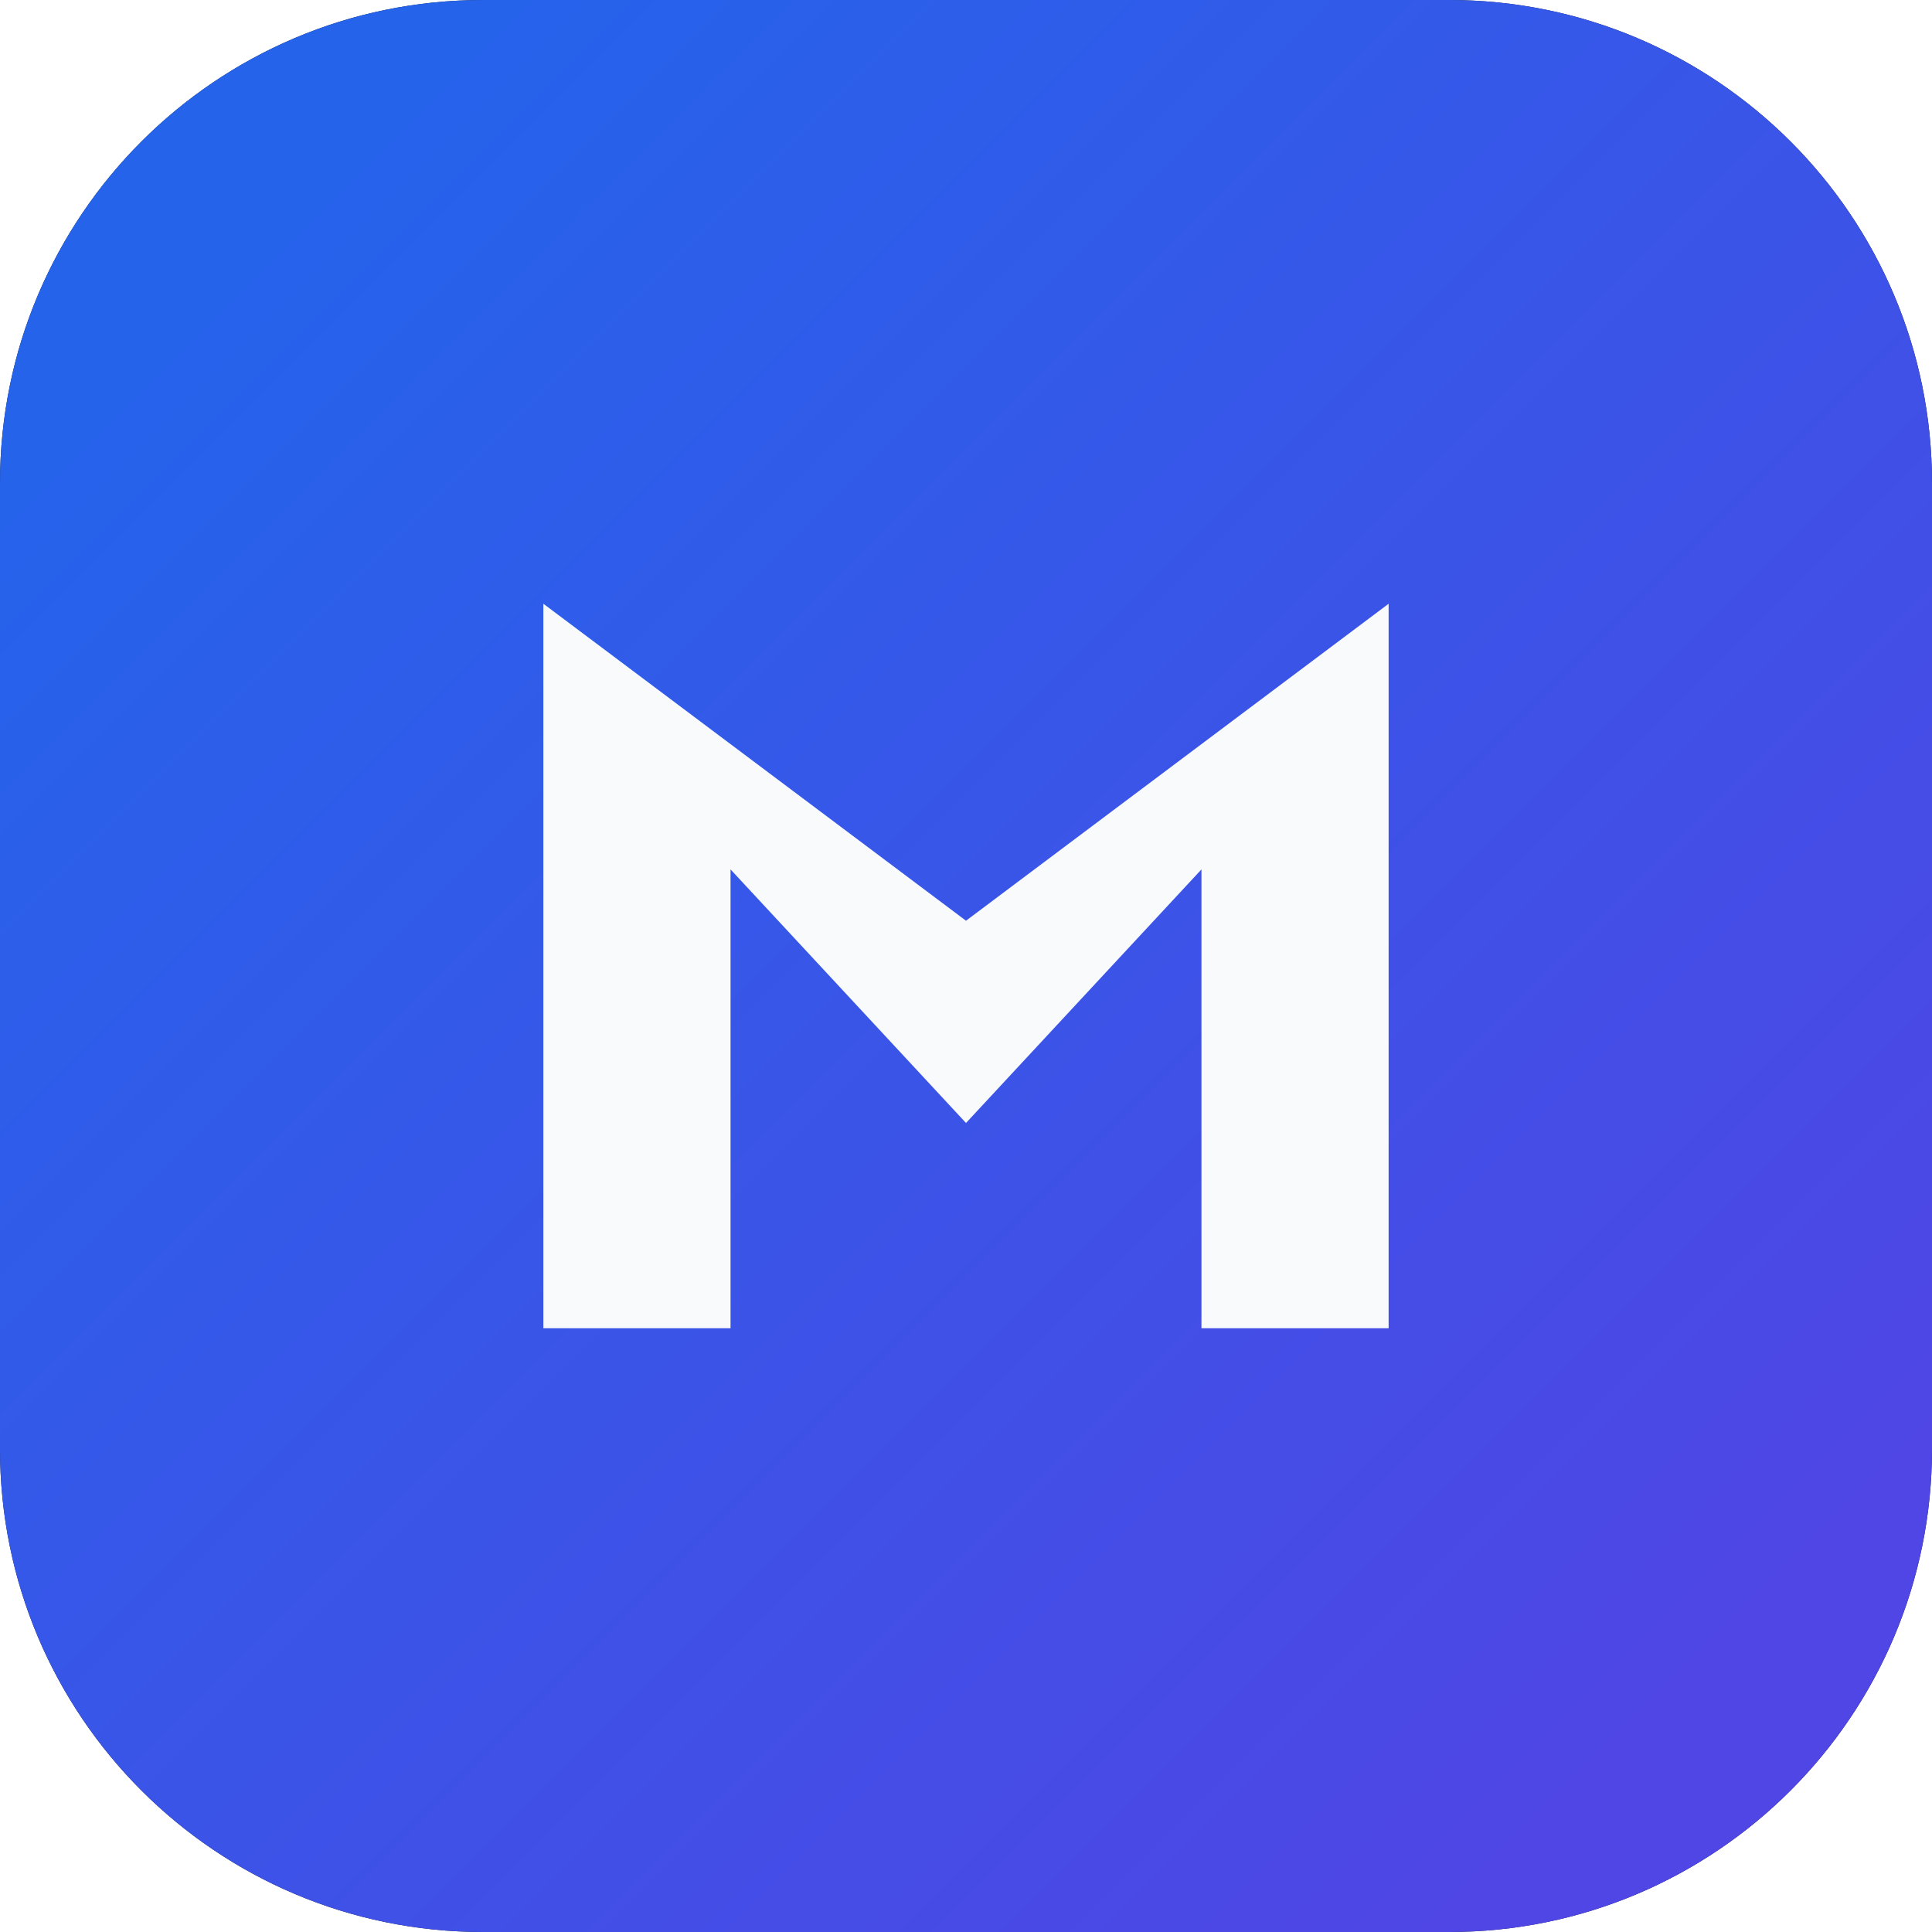
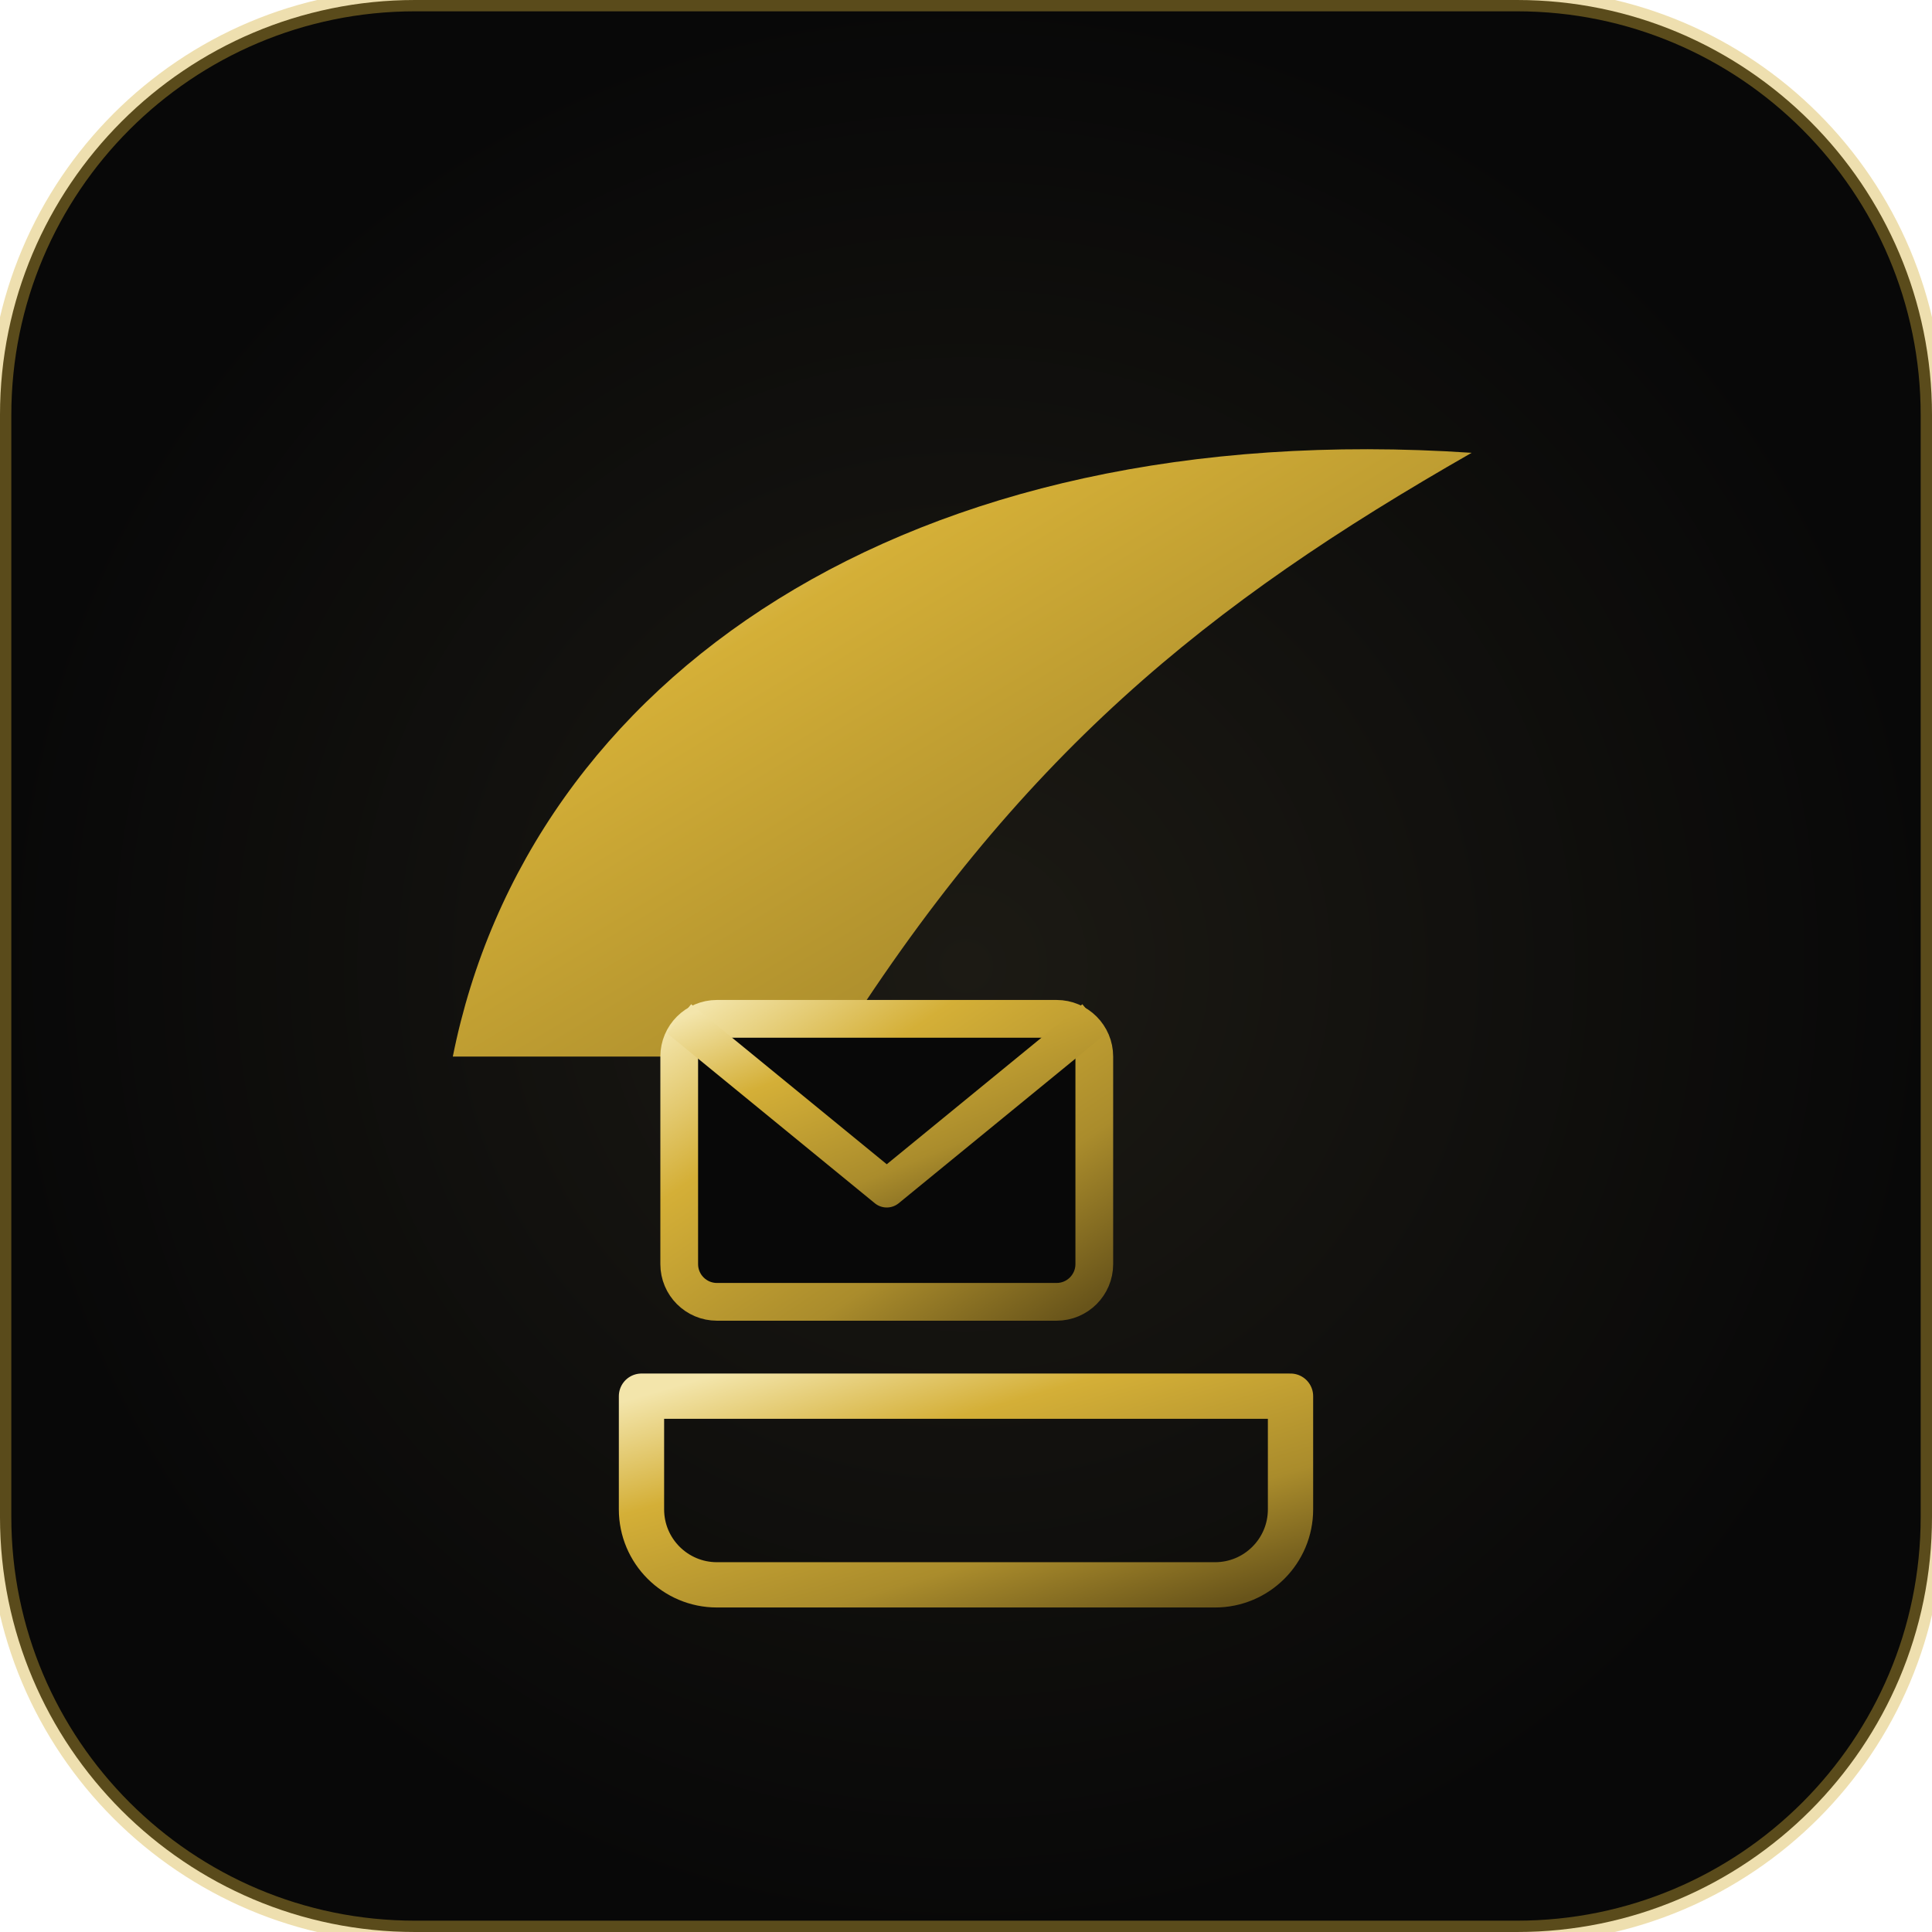
- <svg xmlns="http://www.w3.org/2000/svg" viewBox="0 0 32 32" fill="none">
-   <rect width="32" height="32" rx="8" fill="#111827" />
-   <rect width="32" height="32" rx="8" fill="url(#f)" opacity="1" />
+ <svg xmlns="http://www.w3.org/2000/svg" viewBox="0 0 512 512" role="img" aria-label="Lertiva">
  <defs>
-     <linearGradient id="f" x1="4" y1="4" x2="28" y2="28" gradientUnits="userSpaceOnUse">
-       <stop stop-color="#2563eb" />
-       <stop offset="1" stop-color="#4f46e5" />
+     <radialGradient id="fbg" cx="50%" cy="50%" r="50%">
+       <stop offset="0%" stop-color="#1c1a14" />
+       <stop offset="100%" stop-color="#080808" />
+     </radialGradient>
+     <linearGradient id="fg" x1="0%" y1="0%" x2="100%" y2="100%">
+       <stop offset="0%" stop-color="#F3E5AB" />
+       <stop offset="30%" stop-color="#D4AF37" />
+       <stop offset="70%" stop-color="#AA8C2C" />
+       <stop offset="100%" stop-color="#68541A" />
    </linearGradient>
  </defs>
-   <path d="M9 22V10l7 5.25L23 10v12h-3.1V14.4L16 18.6 12.1 14.4V22H9z" fill="#f8fafc" />
+   <rect width="512" height="512" rx="110" fill="url(#fbg)" stroke="#D4AF37" stroke-width="6" stroke-opacity="0.4" />
+   <path d="M 170 370 L 170 400 A 20 20 0 0 0 190 420 L 322 420 A 20 20 0 0 0 342 400 L 342 370 Z" fill="none" stroke="url(#fg)" stroke-width="12" stroke-linecap="round" stroke-linejoin="round" />
+   <path d="M 120 280 C 140 180, 240 110, 390 120 C 320 160, 270 200, 220 280 Z" fill="url(#fg)" />
+   <rect x="180" y="270" width="110" height="75" rx="10" fill="#080808" stroke="url(#fg)" stroke-width="10" />
+   <path d="M 180 270 L 235 315 L 290 270" fill="none" stroke="url(#fg)" stroke-width="10" stroke-linejoin="round" />
</svg>
